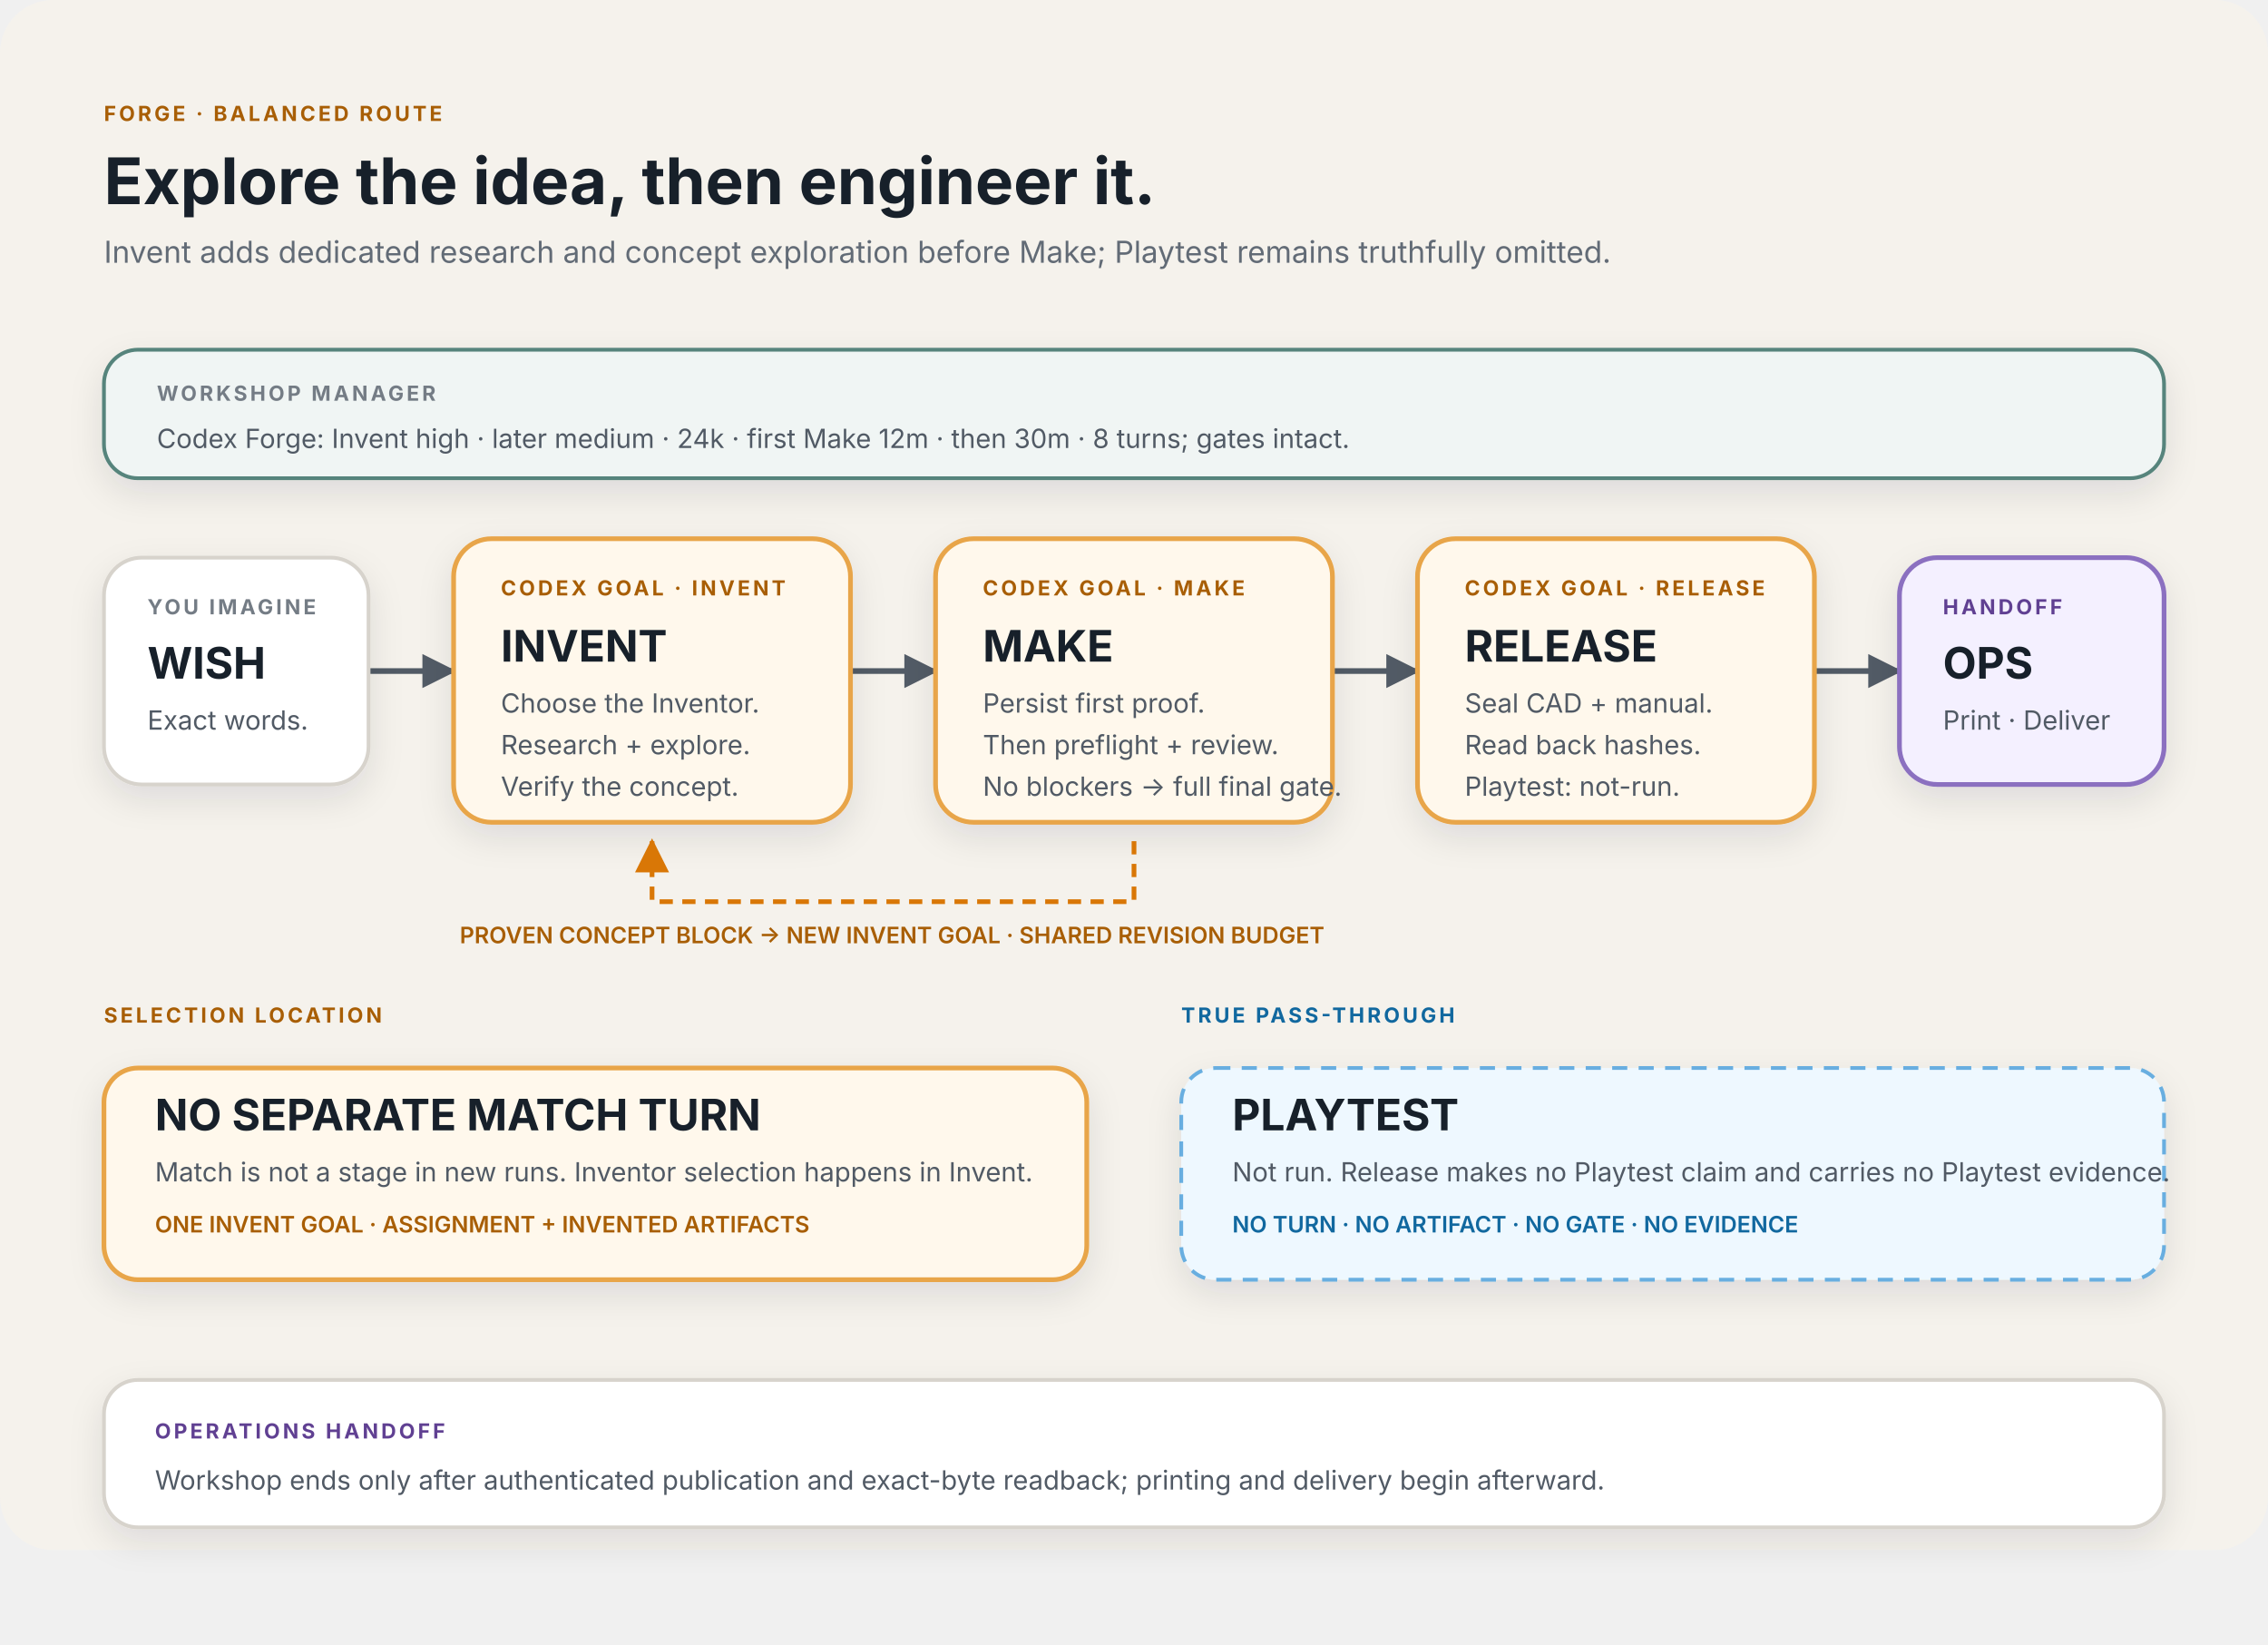
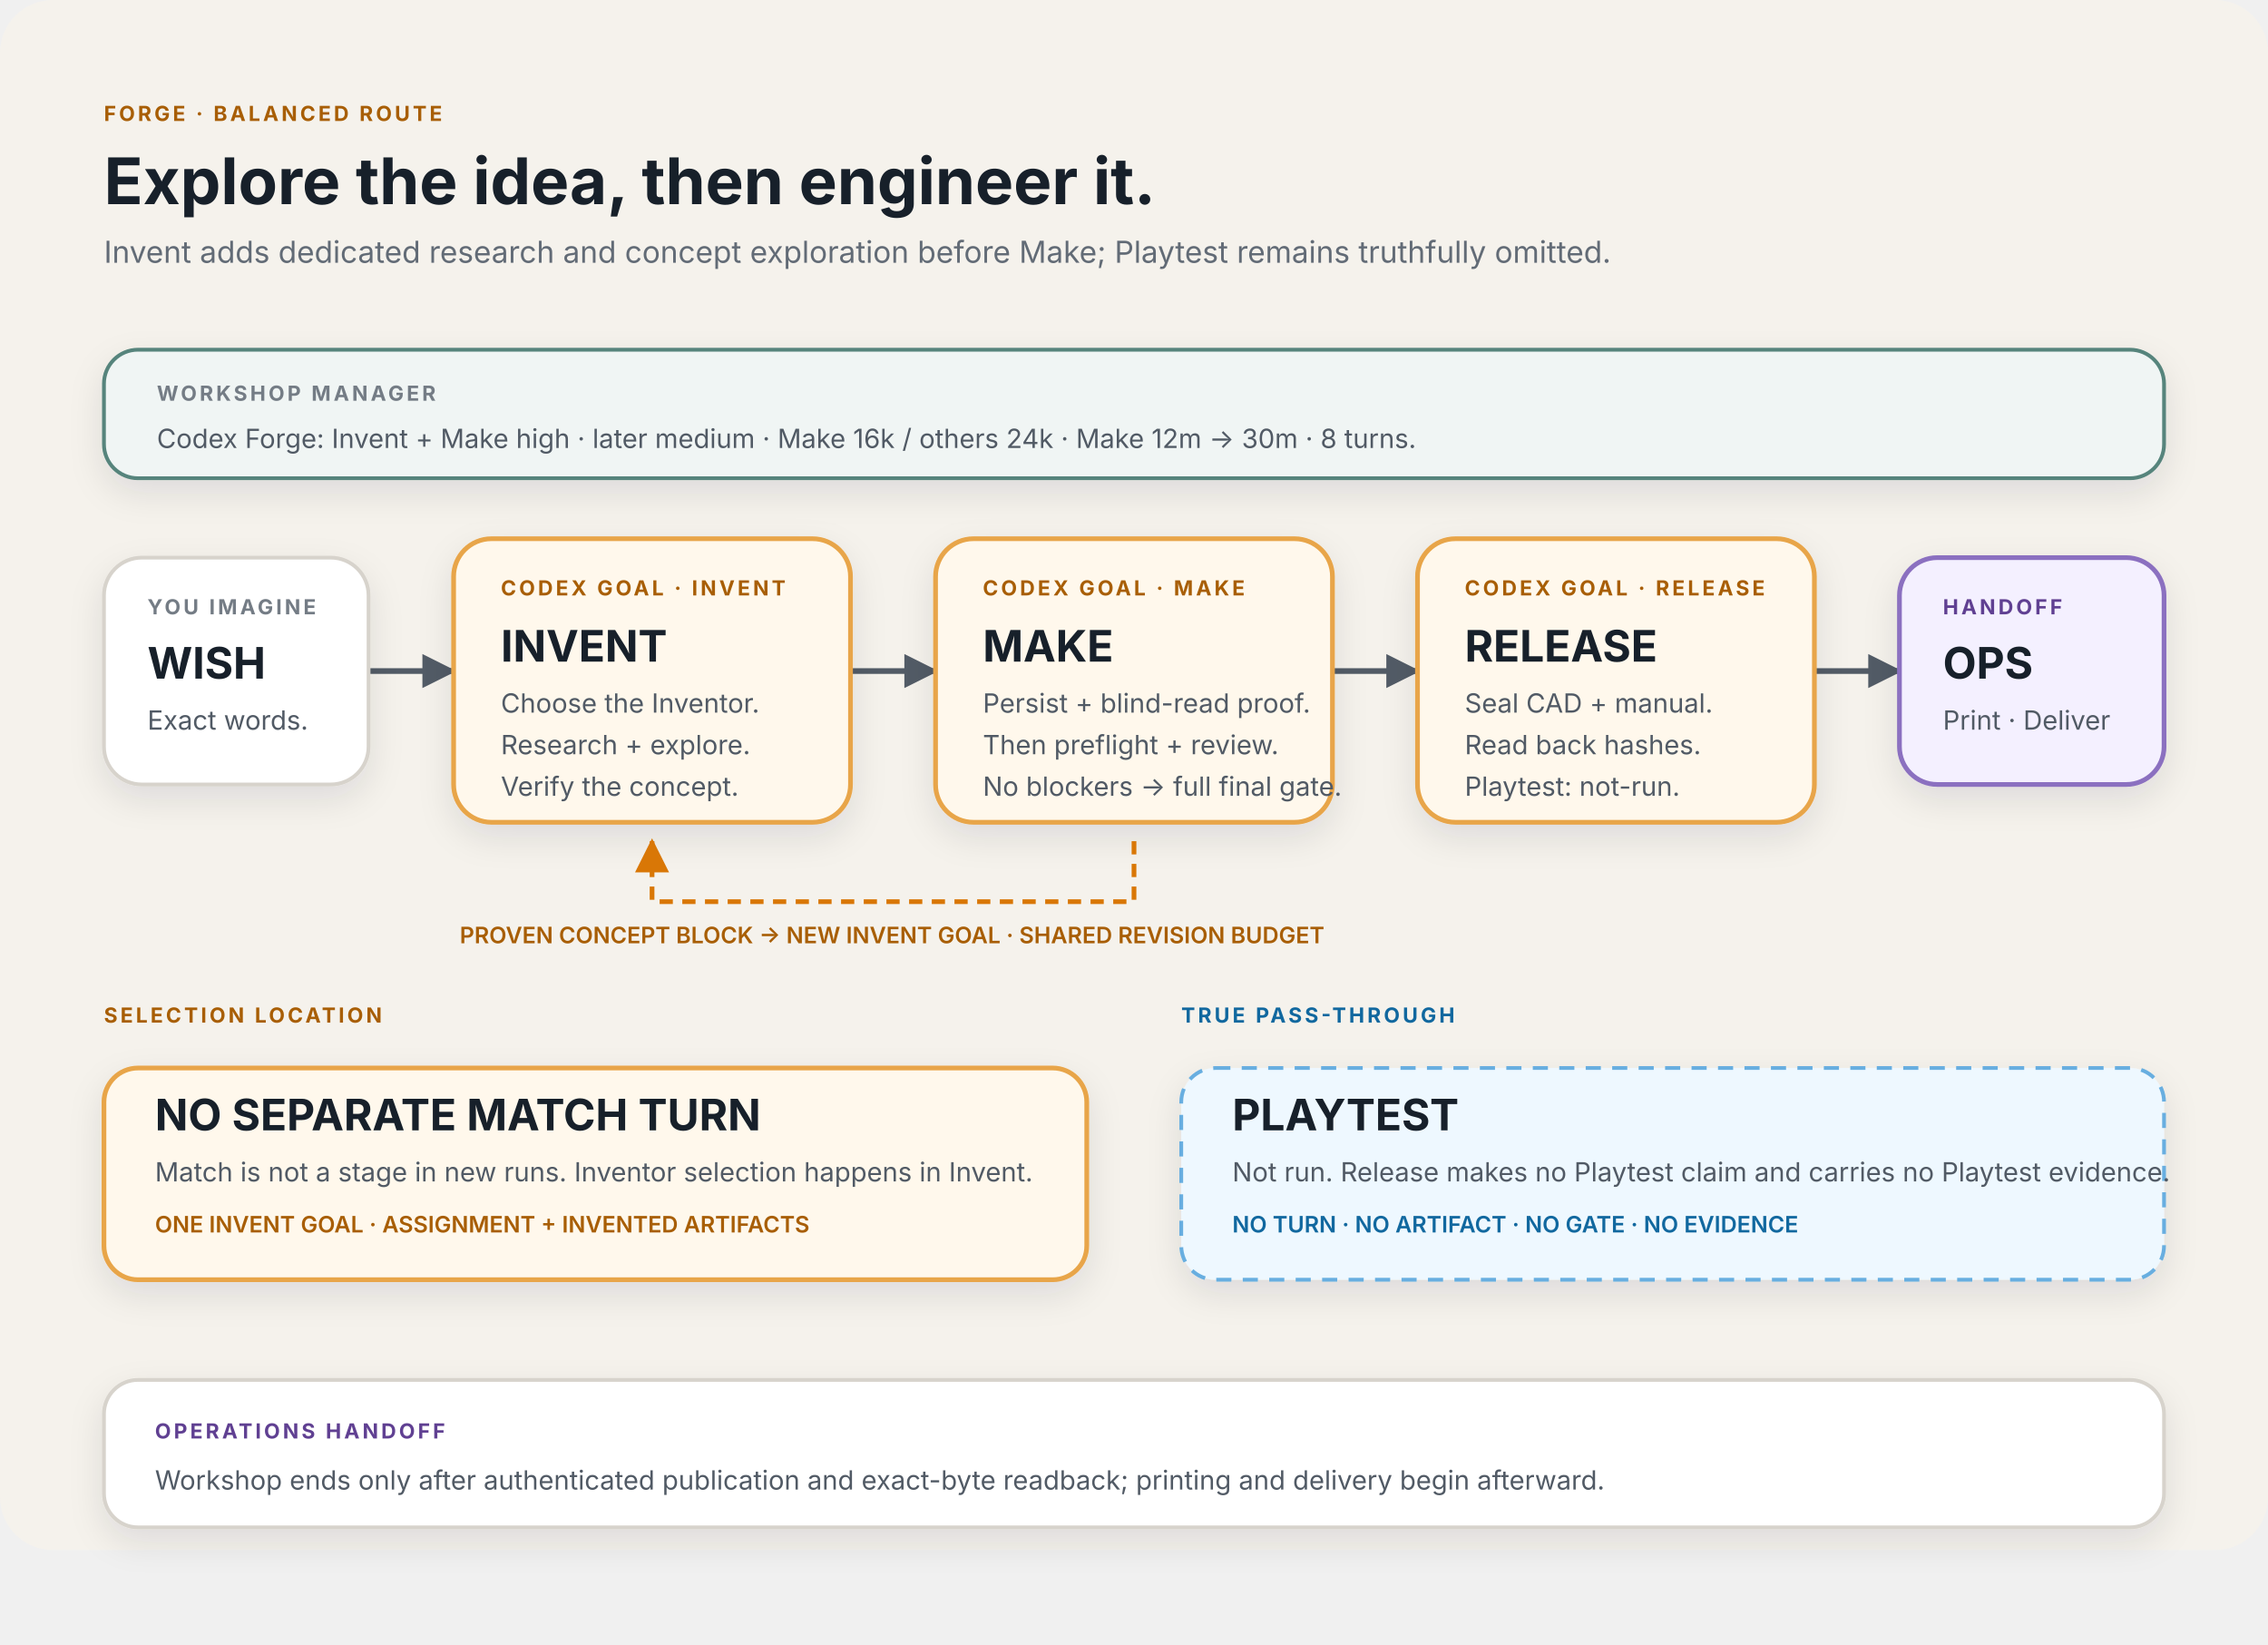
<svg xmlns="http://www.w3.org/2000/svg" viewBox="0 0 1200 870" role="img" aria-labelledby="title description">
  <defs>
    <filter id="shadow" x="-20%" y="-25%" width="140%" height="170%">
      <feDropShadow dx="0" dy="7" stdDeviation="9" flood-color="#17202a" flood-opacity="0.10" />
    </filter>
    <marker id="arrow" viewBox="0 0 12 12" markerWidth="18" markerHeight="18" refX="11" refY="6" orient="auto" markerUnits="userSpaceOnUse" overflow="visible">
      <polygon points="0,0 12,6 0,12" fill="#525b66" />
    </marker>
    <marker id="arrow-repair" viewBox="0 0 12 12" markerWidth="18" markerHeight="18" refX="11" refY="6" orient="auto" markerUnits="userSpaceOnUse" overflow="visible">
      <polygon points="0,0 12,6 0,12" fill="#d97706" />
    </marker>
    <style>
      .title { font: 700 34px -apple-system, BlinkMacSystemFont, "Segoe UI", sans-serif; fill: #17202a; }
      .subtitle { font: 400 16px -apple-system, BlinkMacSystemFont, "Segoe UI", sans-serif; fill: #626b76; }
      .eyebrow { font: 700 11px -apple-system, BlinkMacSystemFont, "Segoe UI", sans-serif; letter-spacing: 1.5px; fill: #747c85; }
      .heading { font: 700 23px -apple-system, BlinkMacSystemFont, "Segoe UI", sans-serif; fill: #17202a; }
      .body { font: 400 14px -apple-system, BlinkMacSystemFont, "Segoe UI", sans-serif; fill: #515a65; }
      .small { font: 600 12px -apple-system, BlinkMacSystemFont, "Segoe UI", sans-serif; fill: #626b76; }
      .route { fill: none; stroke: #525b66; stroke-width: 3; marker-end: url(#arrow); }
      .repair { fill: none; stroke: #d97706; stroke-width: 2.5; stroke-dasharray: 7 5; marker-end: url(#arrow-repair); }
      .node { fill: #ffffff; stroke: #d7d3cc; stroke-width: 2; }
      .manager { fill: #f0f5f4; stroke: #56847c; stroke-width: 2; }
      .active { fill: #fff8ec; stroke: #e8a548; stroke-width: 2.5; }
      .skip { fill: #eef8ff; stroke: #67aee0; stroke-width: 2; stroke-dasharray: 8 6; }
      .ops { fill: #f4f0ff; stroke: #8b6fc0; stroke-width: 2.5; }
      .orange { fill: #a85e05; }
      .blue { fill: #11689f; }
      .purple { fill: #604092; }
    </style>
  </defs>
  <rect width="1200" height="820" rx="28" fill="#f5f2ec" />
  <text x="55" y="64" class="eyebrow orange">FORGE · BALANCED ROUTE</text>
  <text x="55" y="108" class="title">Explore the idea, then engineer it.</text>
  <text x="55" y="139" class="subtitle">Invent adds dedicated research and concept exploration before Make; Playtest remains truthfully omitted.</text>
  <g filter="url(#shadow)">
    <rect x="55" y="185" width="1090" height="68" rx="18" class="manager" />
  </g>
  <text x="83" y="212" class="eyebrow" fill="#376b61">WORKSHOP MANAGER</text>
-   <text x="83" y="237" class="body">Codex Forge: Invent high · later medium · 24k · first Make 12m · then 30m · 8 turns; gates intact.</text>
+   <text x="83" y="237" class="body">Codex Forge: Invent + Make high · later medium · Make 16k / others 24k · Make 12m → 30m · 8 turns.</text>
  <path class="route" d="M 195 355 H 240" />
  <path class="route" d="M 450 355 H 495" />
  <path class="route" d="M 705 355 H 750" />
  <path class="route" d="M 960 355 H 1005" />
  <g filter="url(#shadow)">
    <rect x="55" y="295" width="140" height="120" rx="20" class="node" />
  </g>
  <text x="78" y="325" class="eyebrow">YOU IMAGINE</text>
  <text x="78" y="359" class="heading">WISH</text>
  <text x="78" y="386" class="body">Exact words.</text>
  <g filter="url(#shadow)">
    <rect x="240" y="285" width="210" height="150" rx="20" class="active" />
  </g>
  <text x="265" y="315" class="eyebrow orange">CODEX GOAL · INVENT</text>
  <text x="265" y="350" class="heading">INVENT</text>
  <text x="265" y="377" class="body">Choose the Inventor.</text>
  <text x="265" y="399" class="body">Research + explore.</text>
  <text x="265" y="421" class="body">Verify the concept.</text>
  <g filter="url(#shadow)">
    <rect x="495" y="285" width="210" height="150" rx="20" class="active" />
  </g>
  <text x="520" y="315" class="eyebrow orange">CODEX GOAL · MAKE</text>
  <text x="520" y="350" class="heading">MAKE</text>
-   <text x="520" y="377" class="body">Persist first proof.</text>
+   <text x="520" y="377" class="body">Persist + blind-read proof.</text>
  <text x="520" y="399" class="body">Then preflight + review.</text>
  <text x="520" y="421" class="body">No blockers → full final gate.</text>
  <g filter="url(#shadow)">
    <rect x="750" y="285" width="210" height="150" rx="20" class="active" />
  </g>
  <text x="775" y="315" class="eyebrow orange">CODEX GOAL · RELEASE</text>
  <text x="775" y="350" class="heading">RELEASE</text>
  <text x="775" y="377" class="body">Seal CAD + manual.</text>
  <text x="775" y="399" class="body">Read back hashes.</text>
  <text x="775" y="421" class="body">Playtest: not-run.</text>
  <g filter="url(#shadow)">
    <rect x="1005" y="295" width="140" height="120" rx="20" class="ops" />
  </g>
  <text x="1028" y="325" class="eyebrow purple">HANDOFF</text>
  <text x="1028" y="359" class="heading">OPS</text>
  <text x="1028" y="386" class="body">Print · Deliver</text>
  <path class="repair" d="M 600 445 V 477 H 345 V 445" />
  <text x="472" y="499" text-anchor="middle" class="small orange">PROVEN CONCEPT BLOCK → NEW INVENT GOAL · SHARED REVISION BUDGET</text>
  <text x="55" y="541" class="eyebrow orange">SELECTION LOCATION</text>
  <g filter="url(#shadow)">
    <rect x="55" y="565" width="520" height="112" rx="18" class="active" />
  </g>
  <text x="82" y="598" class="heading">NO SEPARATE MATCH TURN</text>
  <text x="82" y="625" class="body">Match is not a stage in new runs. Inventor selection happens in Invent.</text>
  <text x="82" y="652" class="small orange">ONE INVENT GOAL · ASSIGNMENT + INVENTED ARTIFACTS</text>
  <text x="625" y="541" class="eyebrow blue">TRUE PASS-THROUGH</text>
  <g filter="url(#shadow)">
    <rect x="625" y="565" width="520" height="112" rx="18" class="skip" />
  </g>
  <text x="652" y="598" class="heading">PLAYTEST</text>
  <text x="652" y="625" class="body">Not run. Release makes no Playtest claim and carries no Playtest evidence.</text>
  <text x="652" y="652" class="small blue">NO TURN · NO ARTIFACT · NO GATE · NO EVIDENCE</text>
  <g filter="url(#shadow)">
    <rect x="55" y="730" width="1090" height="78" rx="18" fill="#ffffff" stroke="#d7d3cc" stroke-width="2" />
  </g>
  <text x="82" y="761" class="eyebrow purple">OPERATIONS HANDOFF</text>
  <text x="82" y="788" class="body">Workshop ends only after authenticated publication and exact-byte readback; printing and delivery begin afterward.</text>
</svg>
